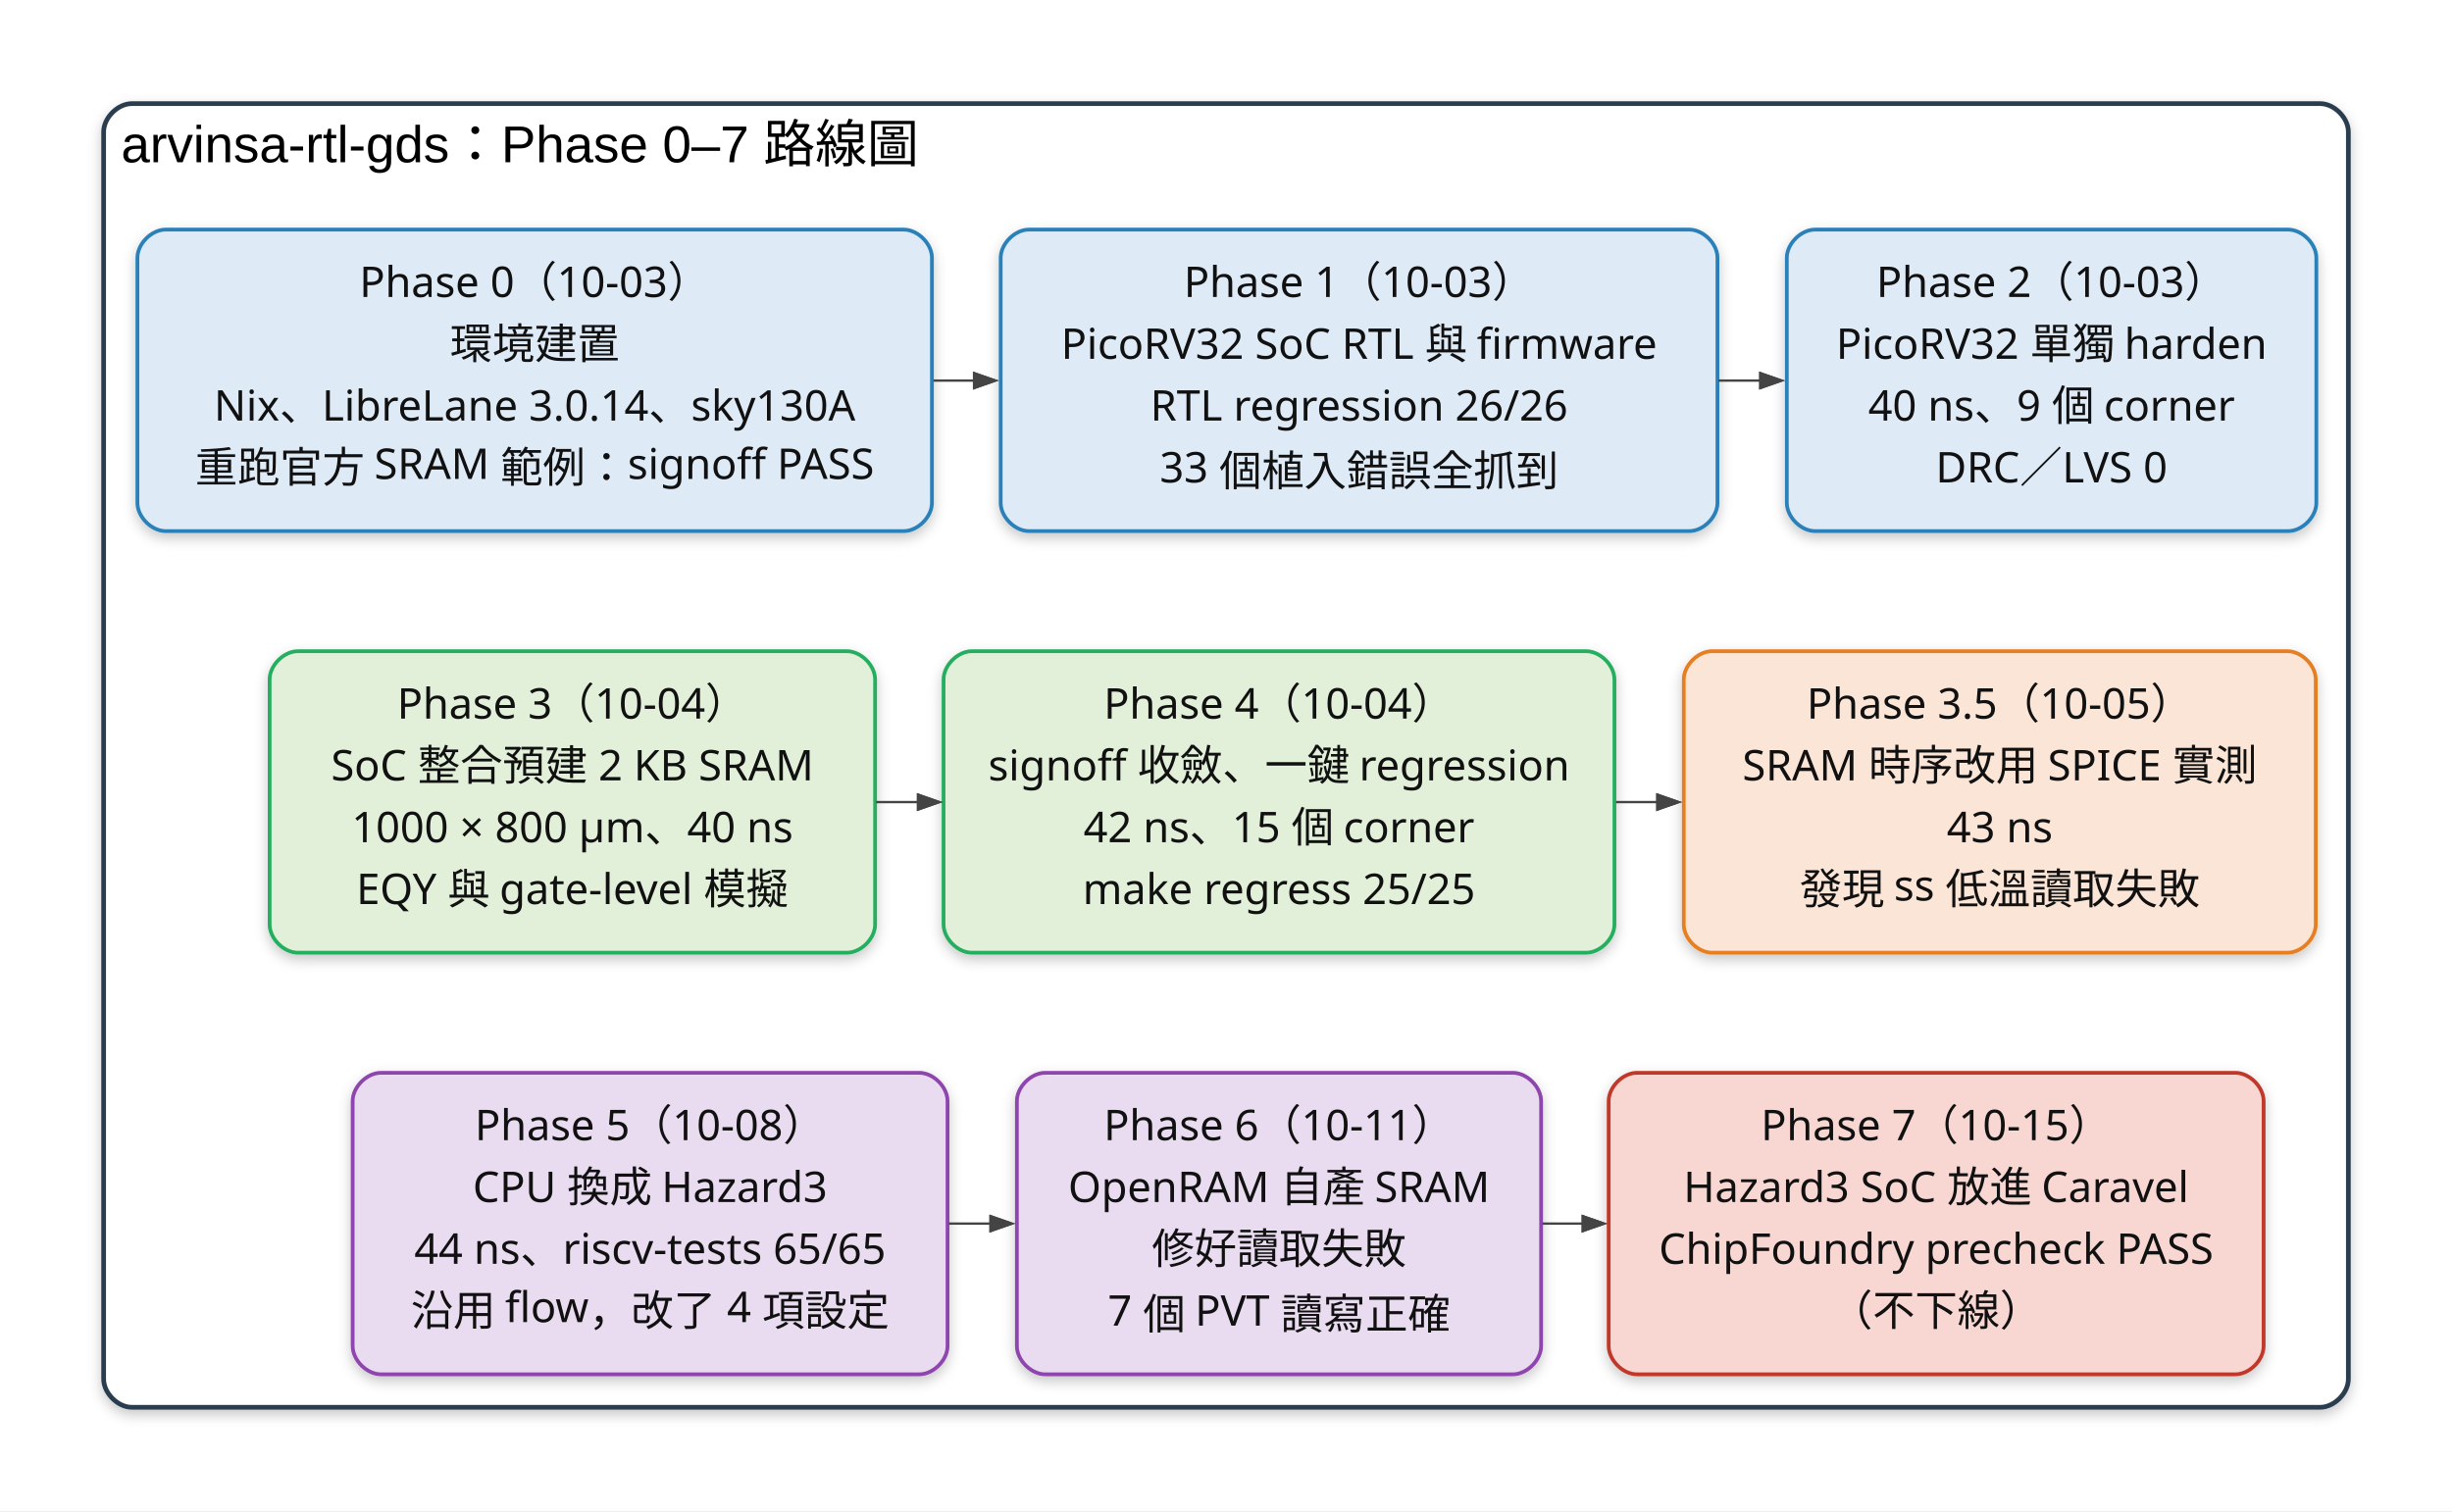
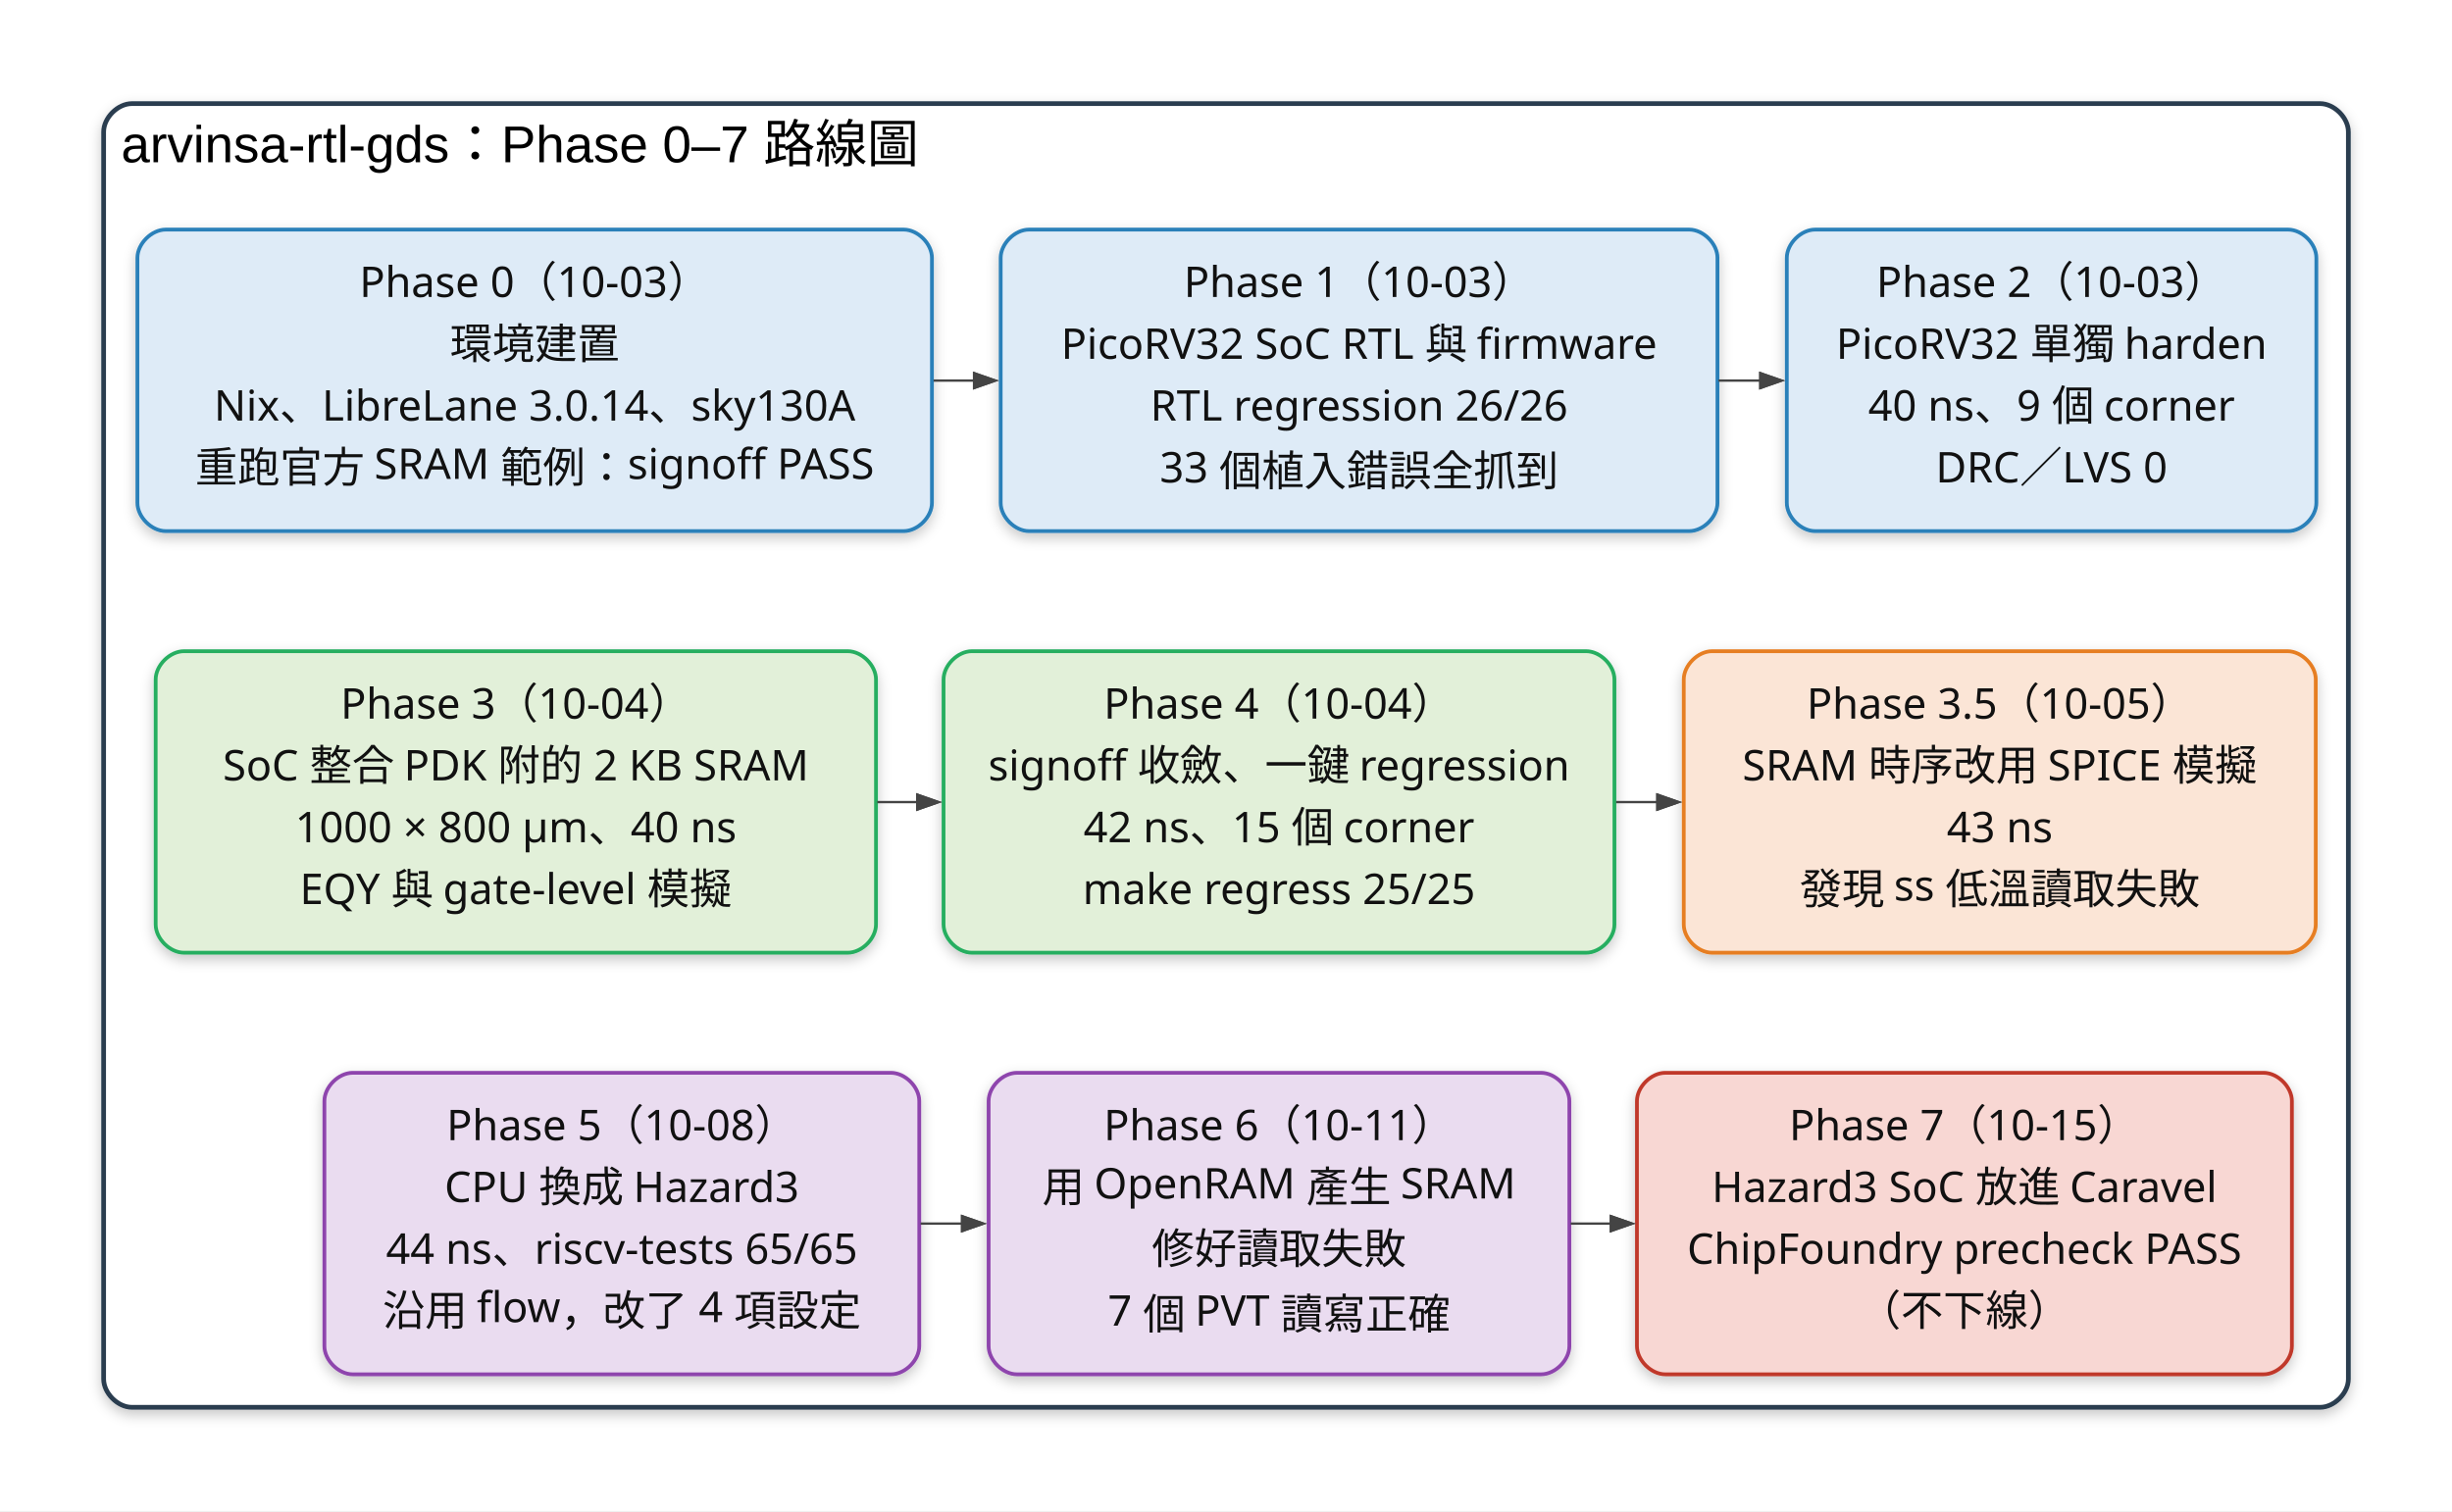
<svg xmlns="http://www.w3.org/2000/svg" width="1041pt" height="642pt" viewBox="0.00 0.00 1041.00 642.00">
  <defs>
    <filter id="ds" x="-20%" y="-20%" width="140%" height="140%">
      <feDropShadow dx="0" dy="2.2" stdDeviation="2.6" flood-color="#000000" flood-opacity="0.22" />
    </filter>
  </defs>
  <g id="graph0" class="graph" transform="scale(1 1) rotate(0) translate(36 605.62)">
    <polygon fill="white" stroke="none" points="-36,36 -36,-605.62 1005,-605.62 1005,36 -36,36" />
    <g id="clust1" class="cluster">
      <path fill="#ffffff" stroke="#2c3e50" stroke-width="2" d="M20,-8C20,-8 949,-8 949,-8 955,-8 961,-14 961,-20 961,-20 961,-549.62 961,-549.62 961,-555.62 955,-561.62 949,-561.62 949,-561.62 20,-561.62 20,-561.62 14,-561.62 8,-555.62 8,-549.62 8,-549.62 8,-20 8,-20 8,-14 14,-8 20,-8" filter="url(#ds)" />
      <text xml:space="preserve" text-anchor="middle" x="184.75" y="-536.72" font-family="-apple-system, &quot;Helvetica Neue&quot;, &quot;PingFang TC&quot;, Arial, sans-serif" font-size="22.00">arvinsa-rtl-gds：Phase 0–7 路線圖</text>
    </g>
    <g id="node1" class="node">
      <path fill="#deebf7" stroke="#2980b9" stroke-width="1.6" d="M347.66,-508.12C347.66,-508.12 34.34,-508.12 34.34,-508.12 28.34,-508.12 22.34,-502.12 22.34,-496.12 22.34,-496.12 22.34,-392.08 22.34,-392.08 22.34,-386.08 28.34,-380.08 34.34,-380.08 34.34,-380.08 347.66,-380.08 347.66,-380.08 353.66,-380.08 359.66,-386.08 359.66,-392.08 359.66,-392.08 359.66,-496.12 359.66,-496.12 359.66,-502.12 353.66,-508.12 347.66,-508.12" filter="url(#ds)" />
      <text xml:space="preserve" text-anchor="middle" x="191" y="-479.5" font-family="PingFang TC" font-size="18.00" fill="#111111">Phase 0（10-03）</text>
      <text xml:space="preserve" text-anchor="middle" x="191" y="-453.25" font-family="PingFang TC" font-size="18.00" fill="#111111">環境建置</text>
      <text xml:space="preserve" text-anchor="middle" x="191" y="-427" font-family="PingFang TC" font-size="18.00" fill="#111111">Nix、LibreLane 3.0.14、sky130A</text>
      <text xml:space="preserve" text-anchor="middle" x="191" y="-400.75" font-family="PingFang TC" font-size="18.00" fill="#111111">重跑官方 SRAM 範例：signoff PASS</text>
    </g>
    <g id="node2" class="node">
      <path fill="#deebf7" stroke="#2980b9" stroke-width="1.6" d="M681.16,-508.12C681.16,-508.12 400.84,-508.12 400.84,-508.12 394.84,-508.12 388.84,-502.12 388.84,-496.12 388.84,-496.12 388.84,-392.08 388.84,-392.08 388.84,-386.08 394.84,-380.08 400.84,-380.08 400.84,-380.08 681.16,-380.08 681.16,-380.08 687.16,-380.08 693.16,-386.08 693.16,-392.08 693.16,-392.08 693.16,-496.12 693.16,-496.12 693.16,-502.12 687.16,-508.12 681.16,-508.12" filter="url(#ds)" />
      <text xml:space="preserve" text-anchor="middle" x="541" y="-479.5" font-family="PingFang TC" font-size="18.00" fill="#111111">Phase 1（10-03）</text>
      <text xml:space="preserve" text-anchor="middle" x="541" y="-453.25" font-family="PingFang TC" font-size="18.00" fill="#111111">PicoRV32 SoC RTL 與 firmware</text>
      <text xml:space="preserve" text-anchor="middle" x="541" y="-427" font-family="PingFang TC" font-size="18.00" fill="#111111">RTL regression 26/26</text>
      <text xml:space="preserve" text-anchor="middle" x="541" y="-400.75" font-family="PingFang TC" font-size="18.00" fill="#111111">33 個植入錯誤全抓到</text>
    </g>
    <g id="edge1" class="edge">
      <path fill="none" stroke="#444444" d="M360.36,-444C360.36,-444 377.55,-444 377.55,-444" />
      <polygon fill="#444444" stroke="#444444" points="377.55,-447.15 386.55,-444 377.55,-440.85 377.55,-447.15" />
    </g>
    <g id="node3" class="node">
      <path fill="#deebf7" stroke="#2980b9" stroke-width="1.6" d="M935.41,-508.12C935.41,-508.12 734.59,-508.12 734.59,-508.12 728.59,-508.12 722.59,-502.12 722.59,-496.12 722.59,-496.12 722.59,-392.08 722.59,-392.08 722.59,-386.08 728.59,-380.08 734.59,-380.08 734.59,-380.08 935.41,-380.08 935.41,-380.08 941.41,-380.08 947.41,-386.08 947.41,-392.08 947.41,-392.08 947.41,-496.12 947.41,-496.12 947.41,-502.12 941.41,-508.12 935.41,-508.12" filter="url(#ds)" />
      <text xml:space="preserve" text-anchor="middle" x="835" y="-479.5" font-family="PingFang TC" font-size="18.00" fill="#111111">Phase 2（10-03）</text>
      <text xml:space="preserve" text-anchor="middle" x="835" y="-453.25" font-family="PingFang TC" font-size="18.00" fill="#111111">PicoRV32 單獨 harden</text>
      <text xml:space="preserve" text-anchor="middle" x="835" y="-427" font-family="PingFang TC" font-size="18.00" fill="#111111">40 ns、9 個 corner</text>
      <text xml:space="preserve" text-anchor="middle" x="835" y="-400.75" font-family="PingFang TC" font-size="18.00" fill="#111111">DRC／LVS 0</text>
    </g>
    <g id="edge2" class="edge">
      <path fill="none" stroke="#444444" d="M693.6,-444C693.6,-444 711.35,-444 711.35,-444" />
      <polygon fill="#444444" stroke="#444444" points="711.35,-447.15 720.35,-444 711.35,-440.85 711.35,-447.15" />
    </g>
    <g id="node5" class="node">
      <path fill="#e2f0d9" stroke="#27ae60" stroke-width="1.6" d="M637.41,-329.08C637.41,-329.08 376.59,-329.08 376.59,-329.08 370.59,-329.08 364.59,-323.08 364.59,-317.08 364.59,-317.08 364.59,-213.04 364.59,-213.04 364.59,-207.04 370.59,-201.04 376.59,-201.04 376.59,-201.04 637.41,-201.04 637.41,-201.04 643.41,-201.04 649.41,-207.04 649.41,-213.04 649.41,-213.04 649.41,-317.08 649.41,-317.08 649.41,-323.08 643.41,-329.08 637.41,-329.08" filter="url(#ds)" />
      <text xml:space="preserve" text-anchor="middle" x="507" y="-300.46" font-family="PingFang TC" font-size="18.00" fill="#111111">Phase 4（10-04）</text>
      <text xml:space="preserve" text-anchor="middle" x="507" y="-274.21" font-family="PingFang TC" font-size="18.00" fill="#111111">signoff 收斂、一鍵 regression</text>
      <text xml:space="preserve" text-anchor="middle" x="507" y="-247.96" font-family="PingFang TC" font-size="18.00" fill="#111111">42 ns、15 個 corner</text>
      <text xml:space="preserve" text-anchor="middle" x="507" y="-221.71" font-family="PingFang TC" font-size="18.00" fill="#111111">make regress 25/25</text>
    </g>
    <g id="node4" class="node">
-       <path fill="#e2f0d9" stroke="#27ae60" stroke-width="1.6" d="M323.53,-329.08C323.53,-329.08 90.47,-329.08 90.47,-329.08 84.47,-329.08 78.47,-323.08 78.47,-317.08 78.47,-317.08 78.47,-213.04 78.47,-213.04 78.47,-207.04 84.47,-201.04 90.47,-201.04 90.47,-201.04 323.53,-201.04 323.53,-201.04 329.53,-201.04 335.53,-207.04 335.53,-213.04 335.53,-213.04 335.53,-317.08 335.53,-317.08 335.53,-323.08 329.53,-329.08 323.53,-329.08" filter="url(#ds)" />
-       <text xml:space="preserve" text-anchor="middle" x="207" y="-300.46" font-family="PingFang TC" font-size="18.00" fill="#111111">Phase 3（10-04）</text>
-       <text xml:space="preserve" text-anchor="middle" x="207" y="-274.21" font-family="PingFang TC" font-size="18.00" fill="#111111">SoC 整合預建 2 KB SRAM</text>
-       <text xml:space="preserve" text-anchor="middle" x="207" y="-247.96" font-family="PingFang TC" font-size="18.00" fill="#111111">1000 × 800 µm、40 ns</text>
-       <text xml:space="preserve" text-anchor="middle" x="207" y="-221.71" font-family="PingFang TC" font-size="18.00" fill="#111111">EQY 與 gate-level 模擬</text>
+       <path fill="#e2f0d9" stroke="#27ae60" stroke-width="1.6" d="M323.91,-329.08C323.91,-329.08 42.09,-329.08 42.09,-329.08 36.09,-329.08 30.09,-323.08 30.09,-317.08 30.09,-317.08 30.09,-213.04 30.09,-213.04 30.09,-207.04 36.09,-201.04 42.09,-201.04 42.09,-201.04 323.91,-201.04 323.91,-201.04 329.91,-201.04 335.91,-207.04 335.91,-213.04 335.91,-213.04 335.91,-317.08 335.91,-317.08 335.91,-323.08 329.91,-329.08 323.91,-329.08" filter="url(#ds)" />
+       <text xml:space="preserve" text-anchor="middle" x="183" y="-300.46" font-family="PingFang TC" font-size="18.00" fill="#111111">Phase 3（10-04）</text>
+       <text xml:space="preserve" text-anchor="middle" x="183" y="-274.21" font-family="PingFang TC" font-size="18.00" fill="#111111">SoC 整合 PDK 附的 2 KB SRAM</text>
+       <text xml:space="preserve" text-anchor="middle" x="183" y="-247.96" font-family="PingFang TC" font-size="18.00" fill="#111111">1000 × 800 µm、40 ns</text>
+       <text xml:space="preserve" text-anchor="middle" x="183" y="-221.71" font-family="PingFang TC" font-size="18.00" fill="#111111">EQY 與 gate-level 模擬</text>
    </g>
    <g id="edge3" class="edge">
-       <path fill="none" stroke="#444444" d="M335.97,-265C335.97,-265 353.75,-265 353.75,-265" />
-       <polygon fill="#444444" stroke="#444444" points="353.75,-268.15 362.75,-265 353.75,-261.85 353.75,-268.15" />
+       <path fill="none" stroke="#444444" d="M336.46,-265C336.46,-265 353.42,-265 353.42,-265" />
+       <polygon fill="#444444" stroke="#444444" points="353.42,-268.15 362.42,-265 353.42,-261.85 353.42,-268.15" />
    </g>
    <g id="node6" class="node">
      <path fill="#fbe5d6" stroke="#e67e22" stroke-width="1.6" d="M935.16,-329.08C935.16,-329.08 690.84,-329.08 690.84,-329.08 684.84,-329.08 678.84,-323.08 678.84,-317.08 678.84,-317.08 678.84,-213.04 678.84,-213.04 678.84,-207.04 684.84,-201.04 690.84,-201.04 690.84,-201.04 935.16,-201.04 935.16,-201.04 941.16,-201.04 947.16,-207.04 947.16,-213.04 947.16,-213.04 947.16,-317.08 947.16,-317.08 947.16,-323.08 941.16,-329.08 935.16,-329.08" filter="url(#ds)" />
      <text xml:space="preserve" text-anchor="middle" x="813" y="-300.46" font-family="PingFang TC" font-size="18.00" fill="#111111">Phase 3.5（10-05）</text>
-       <text xml:space="preserve" text-anchor="middle" x="813" y="-274.21" font-family="PingFang TC" font-size="18.00" fill="#111111">SRAM 時序改用 SPICE 實測</text>
+       <text xml:space="preserve" text-anchor="middle" x="813" y="-274.21" font-family="PingFang TC" font-size="18.00" fill="#111111">SRAM 時序改用 SPICE 模擬</text>
      <text xml:space="preserve" text-anchor="middle" x="813" y="-247.96" font-family="PingFang TC" font-size="18.00" fill="#111111">43 ns</text>
      <text xml:space="preserve" text-anchor="middle" x="813" y="-221.71" font-family="PingFang TC" font-size="18.00" fill="#111111">發現 ss 低溫讀取失敗</text>
    </g>
    <g id="edge4" class="edge">
      <path fill="none" stroke="#444444" d="M650.14,-265C650.14,-265 667.64,-265 667.64,-265" />
      <polygon fill="#444444" stroke="#444444" points="667.64,-268.15 676.64,-265 667.64,-261.85 667.64,-268.15" />
    </g>
    <g id="node8" class="node">
-       <path fill="#eadcf0" stroke="#8e44ad" stroke-width="1.6" d="M606.28,-150.04C606.28,-150.04 407.72,-150.04 407.72,-150.04 401.72,-150.04 395.72,-144.04 395.72,-138.04 395.72,-138.04 395.72,-34 395.72,-34 395.72,-28 401.72,-22 407.72,-22 407.72,-22 606.28,-22 606.28,-22 612.28,-22 618.28,-28 618.28,-34 618.28,-34 618.28,-138.04 618.28,-138.04 618.28,-144.04 612.28,-150.04 606.28,-150.04" filter="url(#ds)" />
+       <path fill="#eadcf0" stroke="#8e44ad" stroke-width="1.6" d="M618.28,-150.04C618.28,-150.04 395.72,-150.04 395.72,-150.04 389.72,-150.04 383.72,-144.04 383.72,-138.04 383.72,-138.04 383.72,-34 383.72,-34 383.72,-28 389.72,-22 395.72,-22 395.72,-22 618.28,-22 618.28,-22 624.28,-22 630.28,-28 630.28,-34 630.28,-34 630.28,-138.04 630.28,-138.04 630.28,-144.04 624.28,-150.04 618.28,-150.04" filter="url(#ds)" />
      <text xml:space="preserve" text-anchor="middle" x="507" y="-121.42" font-family="PingFang TC" font-size="18.00" fill="#111111">Phase 6（10-11）</text>
-       <text xml:space="preserve" text-anchor="middle" x="507" y="-95.17" font-family="PingFang TC" font-size="18.00" fill="#111111">OpenRAM 自產 SRAM</text>
+       <text xml:space="preserve" text-anchor="middle" x="507" y="-95.17" font-family="PingFang TC" font-size="18.00" fill="#111111">用 OpenRAM 產生 SRAM</text>
      <text xml:space="preserve" text-anchor="middle" x="507" y="-68.92" font-family="PingFang TC" font-size="18.00" fill="#111111">修好讀取失敗</text>
      <text xml:space="preserve" text-anchor="middle" x="507" y="-42.67" font-family="PingFang TC" font-size="18.00" fill="#111111">7 個 PVT 讀寫正確</text>
    </g>
    <g id="node7" class="node">
-       <path fill="#eadcf0" stroke="#8e44ad" stroke-width="1.6" d="M354.28,-150.04C354.28,-150.04 125.71,-150.04 125.71,-150.04 119.72,-150.04 113.72,-144.04 113.72,-138.04 113.72,-138.04 113.72,-34 113.72,-34 113.72,-28 119.72,-22 125.72,-22 125.72,-22 354.28,-22 354.28,-22 360.28,-22 366.28,-28 366.28,-34 366.28,-34 366.28,-138.04 366.28,-138.04 366.28,-144.04 360.28,-150.04 354.28,-150.04" filter="url(#ds)" />
-       <text xml:space="preserve" text-anchor="middle" x="240" y="-121.42" font-family="PingFang TC" font-size="18.00" fill="#111111">Phase 5（10-08）</text>
-       <text xml:space="preserve" text-anchor="middle" x="240" y="-95.17" font-family="PingFang TC" font-size="18.00" fill="#111111">CPU 換成 Hazard3</text>
-       <text xml:space="preserve" text-anchor="middle" x="240" y="-68.92" font-family="PingFang TC" font-size="18.00" fill="#111111">44 ns、riscv-tests 65/65</text>
-       <text xml:space="preserve" text-anchor="middle" x="240" y="-42.67" font-family="PingFang TC" font-size="18.00" fill="#111111">沿用 flow，改了 4 項設定</text>
+       <path fill="#eadcf0" stroke="#8e44ad" stroke-width="1.6" d="M342.28,-150.04C342.28,-150.04 113.71,-150.04 113.71,-150.04 107.72,-150.04 101.72,-144.04 101.72,-138.04 101.72,-138.04 101.72,-34 101.72,-34 101.72,-28 107.72,-22 113.72,-22 113.72,-22 342.28,-22 342.28,-22 348.28,-22 354.28,-28 354.28,-34 354.28,-34 354.28,-138.04 354.28,-138.04 354.28,-144.04 348.28,-150.04 342.28,-150.04" filter="url(#ds)" />
+       <text xml:space="preserve" text-anchor="middle" x="228" y="-121.42" font-family="PingFang TC" font-size="18.00" fill="#111111">Phase 5（10-08）</text>
+       <text xml:space="preserve" text-anchor="middle" x="228" y="-95.17" font-family="PingFang TC" font-size="18.00" fill="#111111">CPU 換成 Hazard3</text>
+       <text xml:space="preserve" text-anchor="middle" x="228" y="-68.92" font-family="PingFang TC" font-size="18.00" fill="#111111">44 ns、riscv-tests 65/65</text>
+       <text xml:space="preserve" text-anchor="middle" x="228" y="-42.67" font-family="PingFang TC" font-size="18.00" fill="#111111">沿用 flow，改了 4 項設定</text>
    </g>
    <g id="edge5" class="edge">
-       <path fill="none" stroke="#444444" d="M366.85,-86C366.85,-86 384.54,-86 384.54,-86" />
-       <polygon fill="#444444" stroke="#444444" points="384.54,-89.15 393.54,-86 384.54,-82.85 384.54,-89.15" />
+       <path fill="none" stroke="#444444" d="M354.85,-86C354.85,-86 372.46,-86 372.46,-86" />
+       <polygon fill="#444444" stroke="#444444" points="372.46,-89.15 381.46,-86 372.46,-82.85 372.46,-89.15" />
    </g>
    <g id="node9" class="node">
-       <path fill="#f8d7d3" stroke="#c0392b" stroke-width="1.6" d="M913.03,-150.04C913.03,-150.04 658.97,-150.04 658.97,-150.04 652.97,-150.04 646.97,-144.04 646.97,-138.04 646.97,-138.04 646.97,-34 646.97,-34 646.97,-28 652.97,-22 658.97,-22 658.97,-22 913.03,-22 913.03,-22 919.03,-22 925.03,-28 925.03,-34 925.03,-34 925.03,-138.04 925.03,-138.04 925.03,-144.04 919.03,-150.04 913.03,-150.04" filter="url(#ds)" />
-       <text xml:space="preserve" text-anchor="middle" x="786" y="-121.42" font-family="PingFang TC" font-size="18.00" fill="#111111">Phase 7（10-15）</text>
-       <text xml:space="preserve" text-anchor="middle" x="786" y="-95.17" font-family="PingFang TC" font-size="18.00" fill="#111111">Hazard3 SoC 放進 Caravel</text>
-       <text xml:space="preserve" text-anchor="middle" x="786" y="-68.92" font-family="PingFang TC" font-size="18.00" fill="#111111">ChipFoundry precheck PASS</text>
-       <text xml:space="preserve" text-anchor="middle" x="786" y="-42.67" font-family="PingFang TC" font-size="18.00" fill="#111111">（不下線）</text>
+       <path fill="#f8d7d3" stroke="#c0392b" stroke-width="1.6" d="M925.03,-150.04C925.03,-150.04 670.97,-150.04 670.97,-150.04 664.97,-150.04 658.97,-144.04 658.97,-138.04 658.97,-138.04 658.97,-34 658.97,-34 658.97,-28 664.97,-22 670.97,-22 670.97,-22 925.03,-22 925.03,-22 931.03,-22 937.03,-28 937.03,-34 937.03,-34 937.03,-138.04 937.03,-138.04 937.03,-144.04 931.03,-150.04 925.03,-150.04" filter="url(#ds)" />
+       <text xml:space="preserve" text-anchor="middle" x="798" y="-121.42" font-family="PingFang TC" font-size="18.00" fill="#111111">Phase 7（10-15）</text>
+       <text xml:space="preserve" text-anchor="middle" x="798" y="-95.17" font-family="PingFang TC" font-size="18.00" fill="#111111">Hazard3 SoC 放進 Caravel</text>
+       <text xml:space="preserve" text-anchor="middle" x="798" y="-68.92" font-family="PingFang TC" font-size="18.00" fill="#111111">ChipFoundry precheck PASS</text>
+       <text xml:space="preserve" text-anchor="middle" x="798" y="-42.67" font-family="PingFang TC" font-size="18.00" fill="#111111">（不下線）</text>
    </g>
    <g id="edge6" class="edge">
-       <path fill="none" stroke="#444444" d="M618.87,-86C618.87,-86 635.97,-86 635.97,-86" />
-       <polygon fill="#444444" stroke="#444444" points="635.97,-89.15 644.97,-86 635.97,-82.85 635.97,-89.15" />
+       <path fill="none" stroke="#444444" d="M630.83,-86C630.83,-86 647.9,-86 647.9,-86" />
+       <polygon fill="#444444" stroke="#444444" points="647.9,-89.15 656.9,-86 647.9,-82.85 647.9,-89.15" />
    </g>
    <g class="edge-labels" />
    <g class="arrowheads-top">
      <polygon fill="#444444" stroke="#444444" points="377.55,-447.15 386.55,-444 377.55,-440.85 377.55,-447.15" />
      <polygon fill="#444444" stroke="#444444" points="711.35,-447.15 720.35,-444 711.35,-440.85 711.35,-447.15" />
-       <polygon fill="#444444" stroke="#444444" points="353.75,-268.15 362.75,-265 353.75,-261.85 353.75,-268.15" />
+       <polygon fill="#444444" stroke="#444444" points="353.42,-268.15 362.42,-265 353.42,-261.85 353.42,-268.15" />
      <polygon fill="#444444" stroke="#444444" points="667.64,-268.15 676.64,-265 667.64,-261.85 667.64,-268.15" />
-       <polygon fill="#444444" stroke="#444444" points="384.54,-89.15 393.54,-86 384.54,-82.85 384.54,-89.15" />
-       <polygon fill="#444444" stroke="#444444" points="635.97,-89.15 644.97,-86 635.97,-82.85 635.97,-89.15" />
+       <polygon fill="#444444" stroke="#444444" points="372.46,-89.15 381.46,-86 372.46,-82.85 372.46,-89.15" />
+       <polygon fill="#444444" stroke="#444444" points="647.9,-89.15 656.9,-86 647.9,-82.85 647.9,-89.15" />
    </g>
  </g>
</svg>
